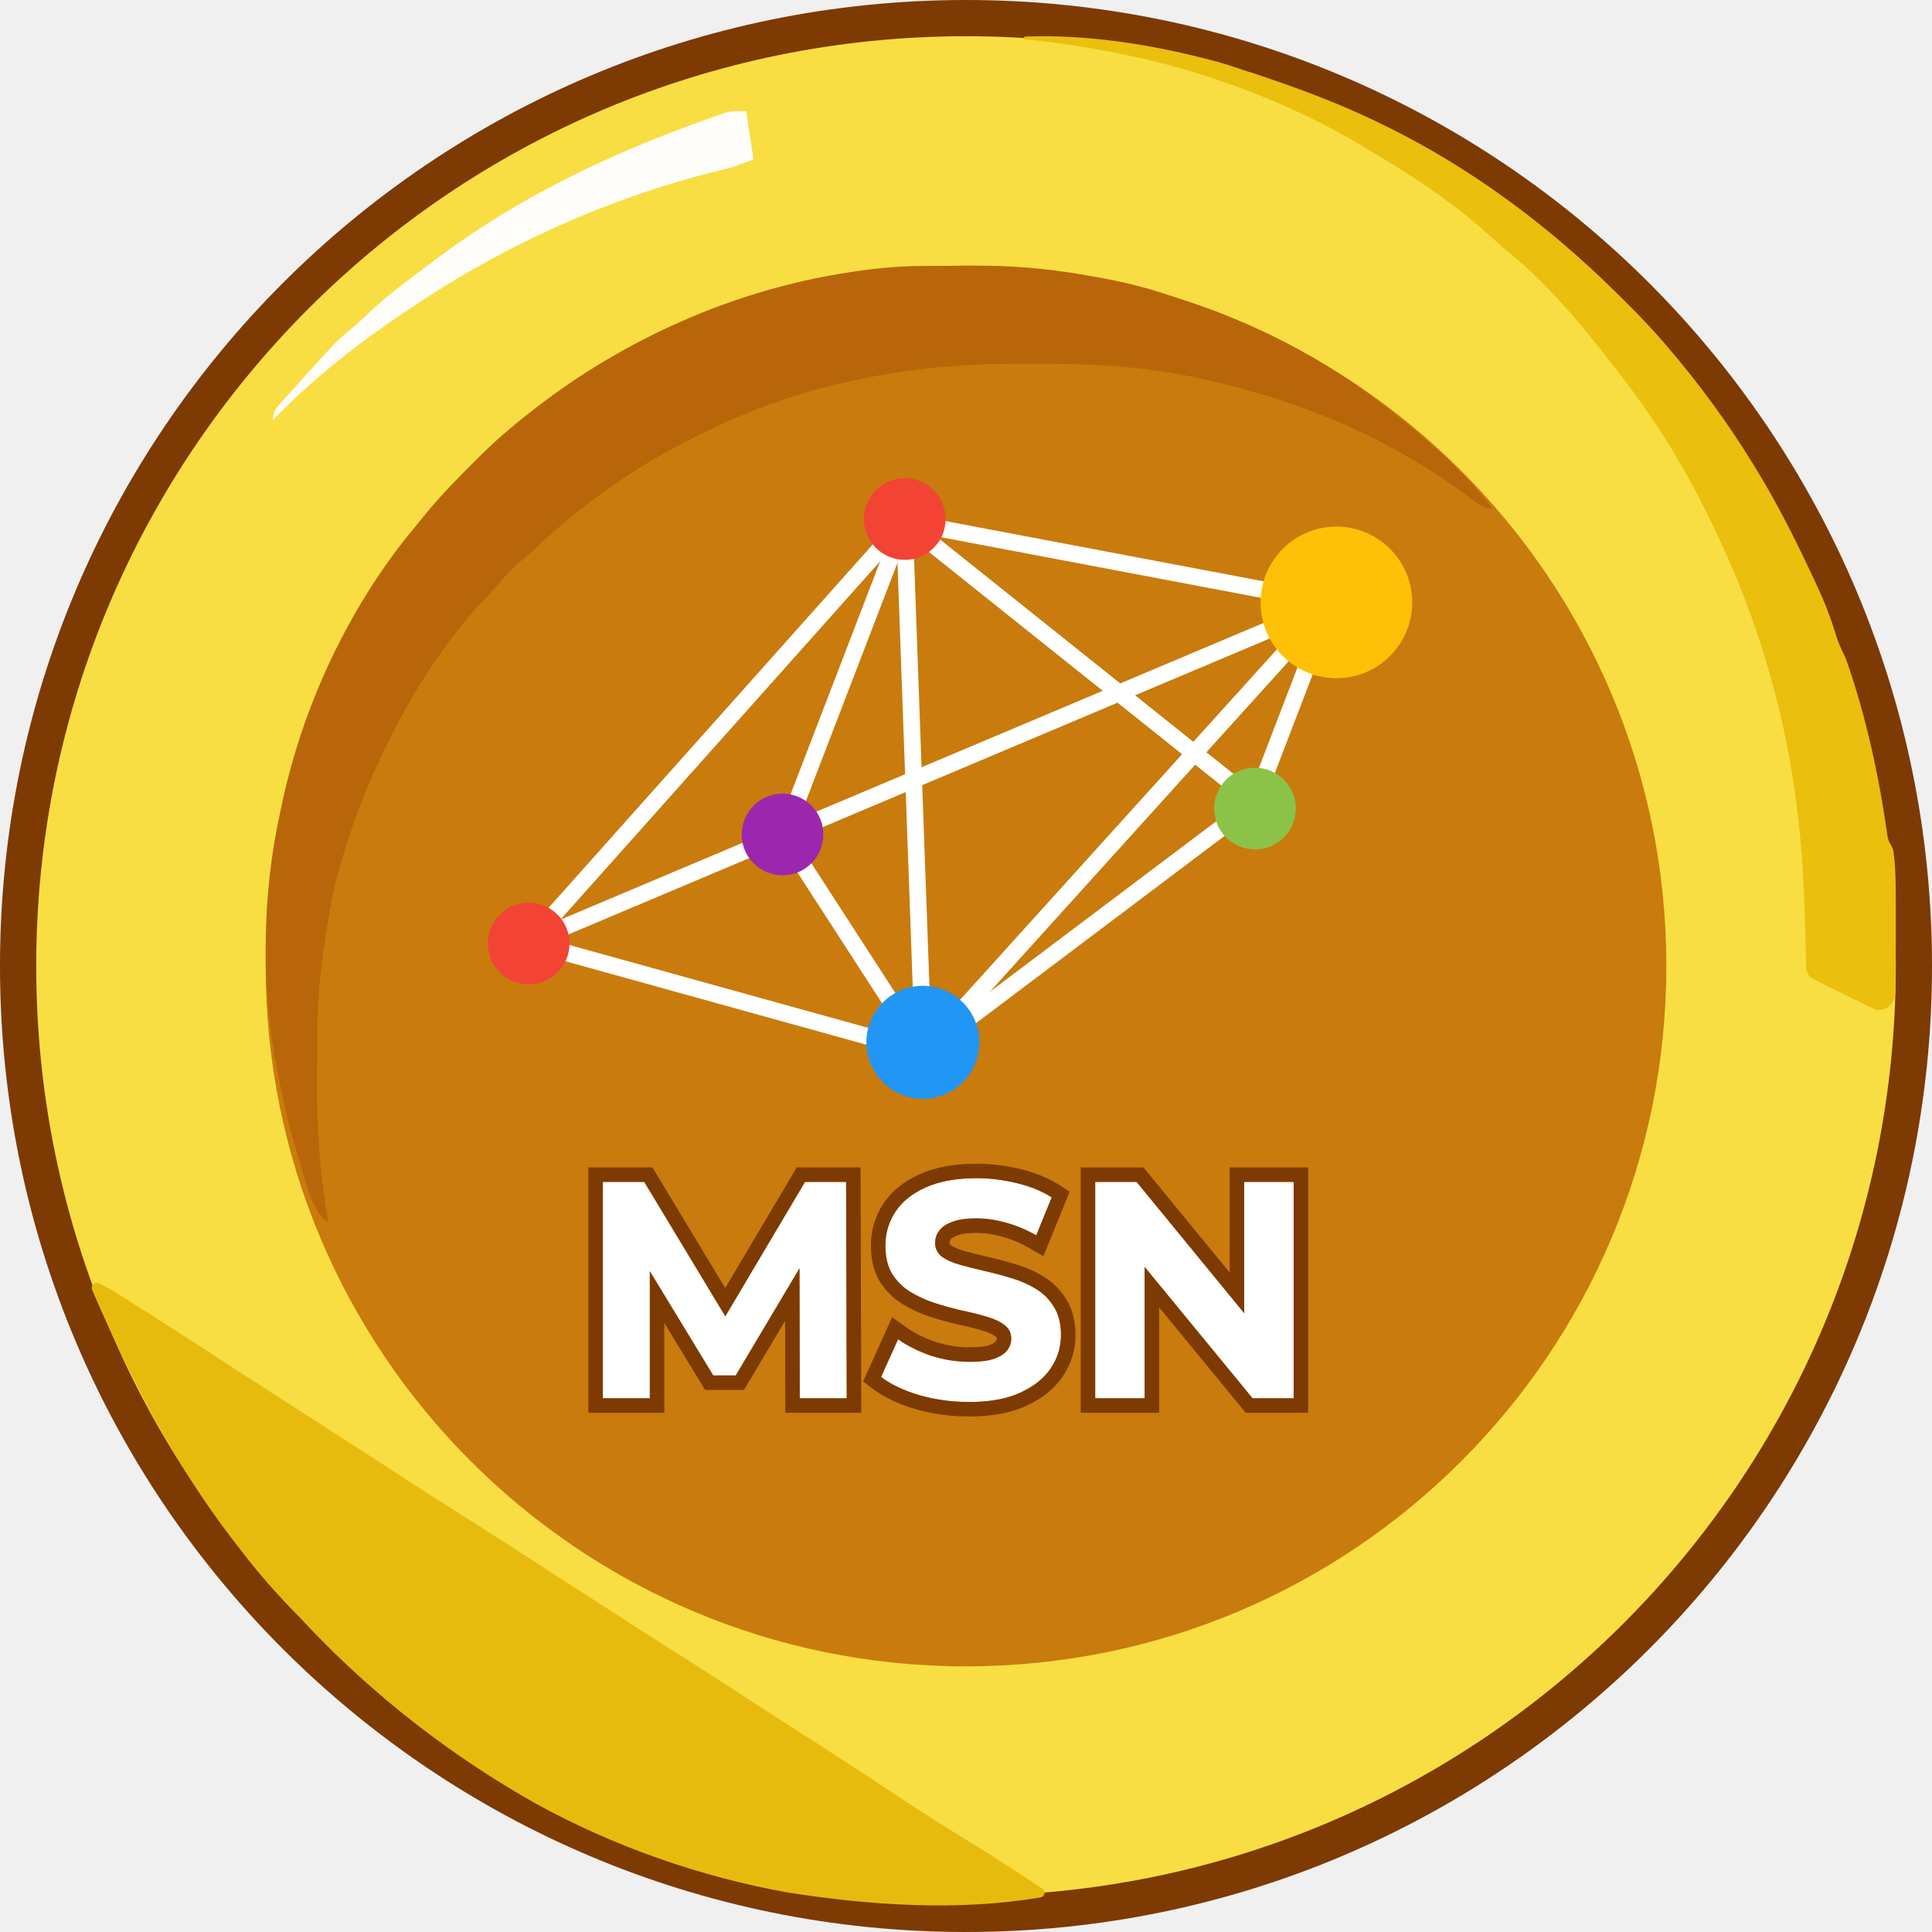
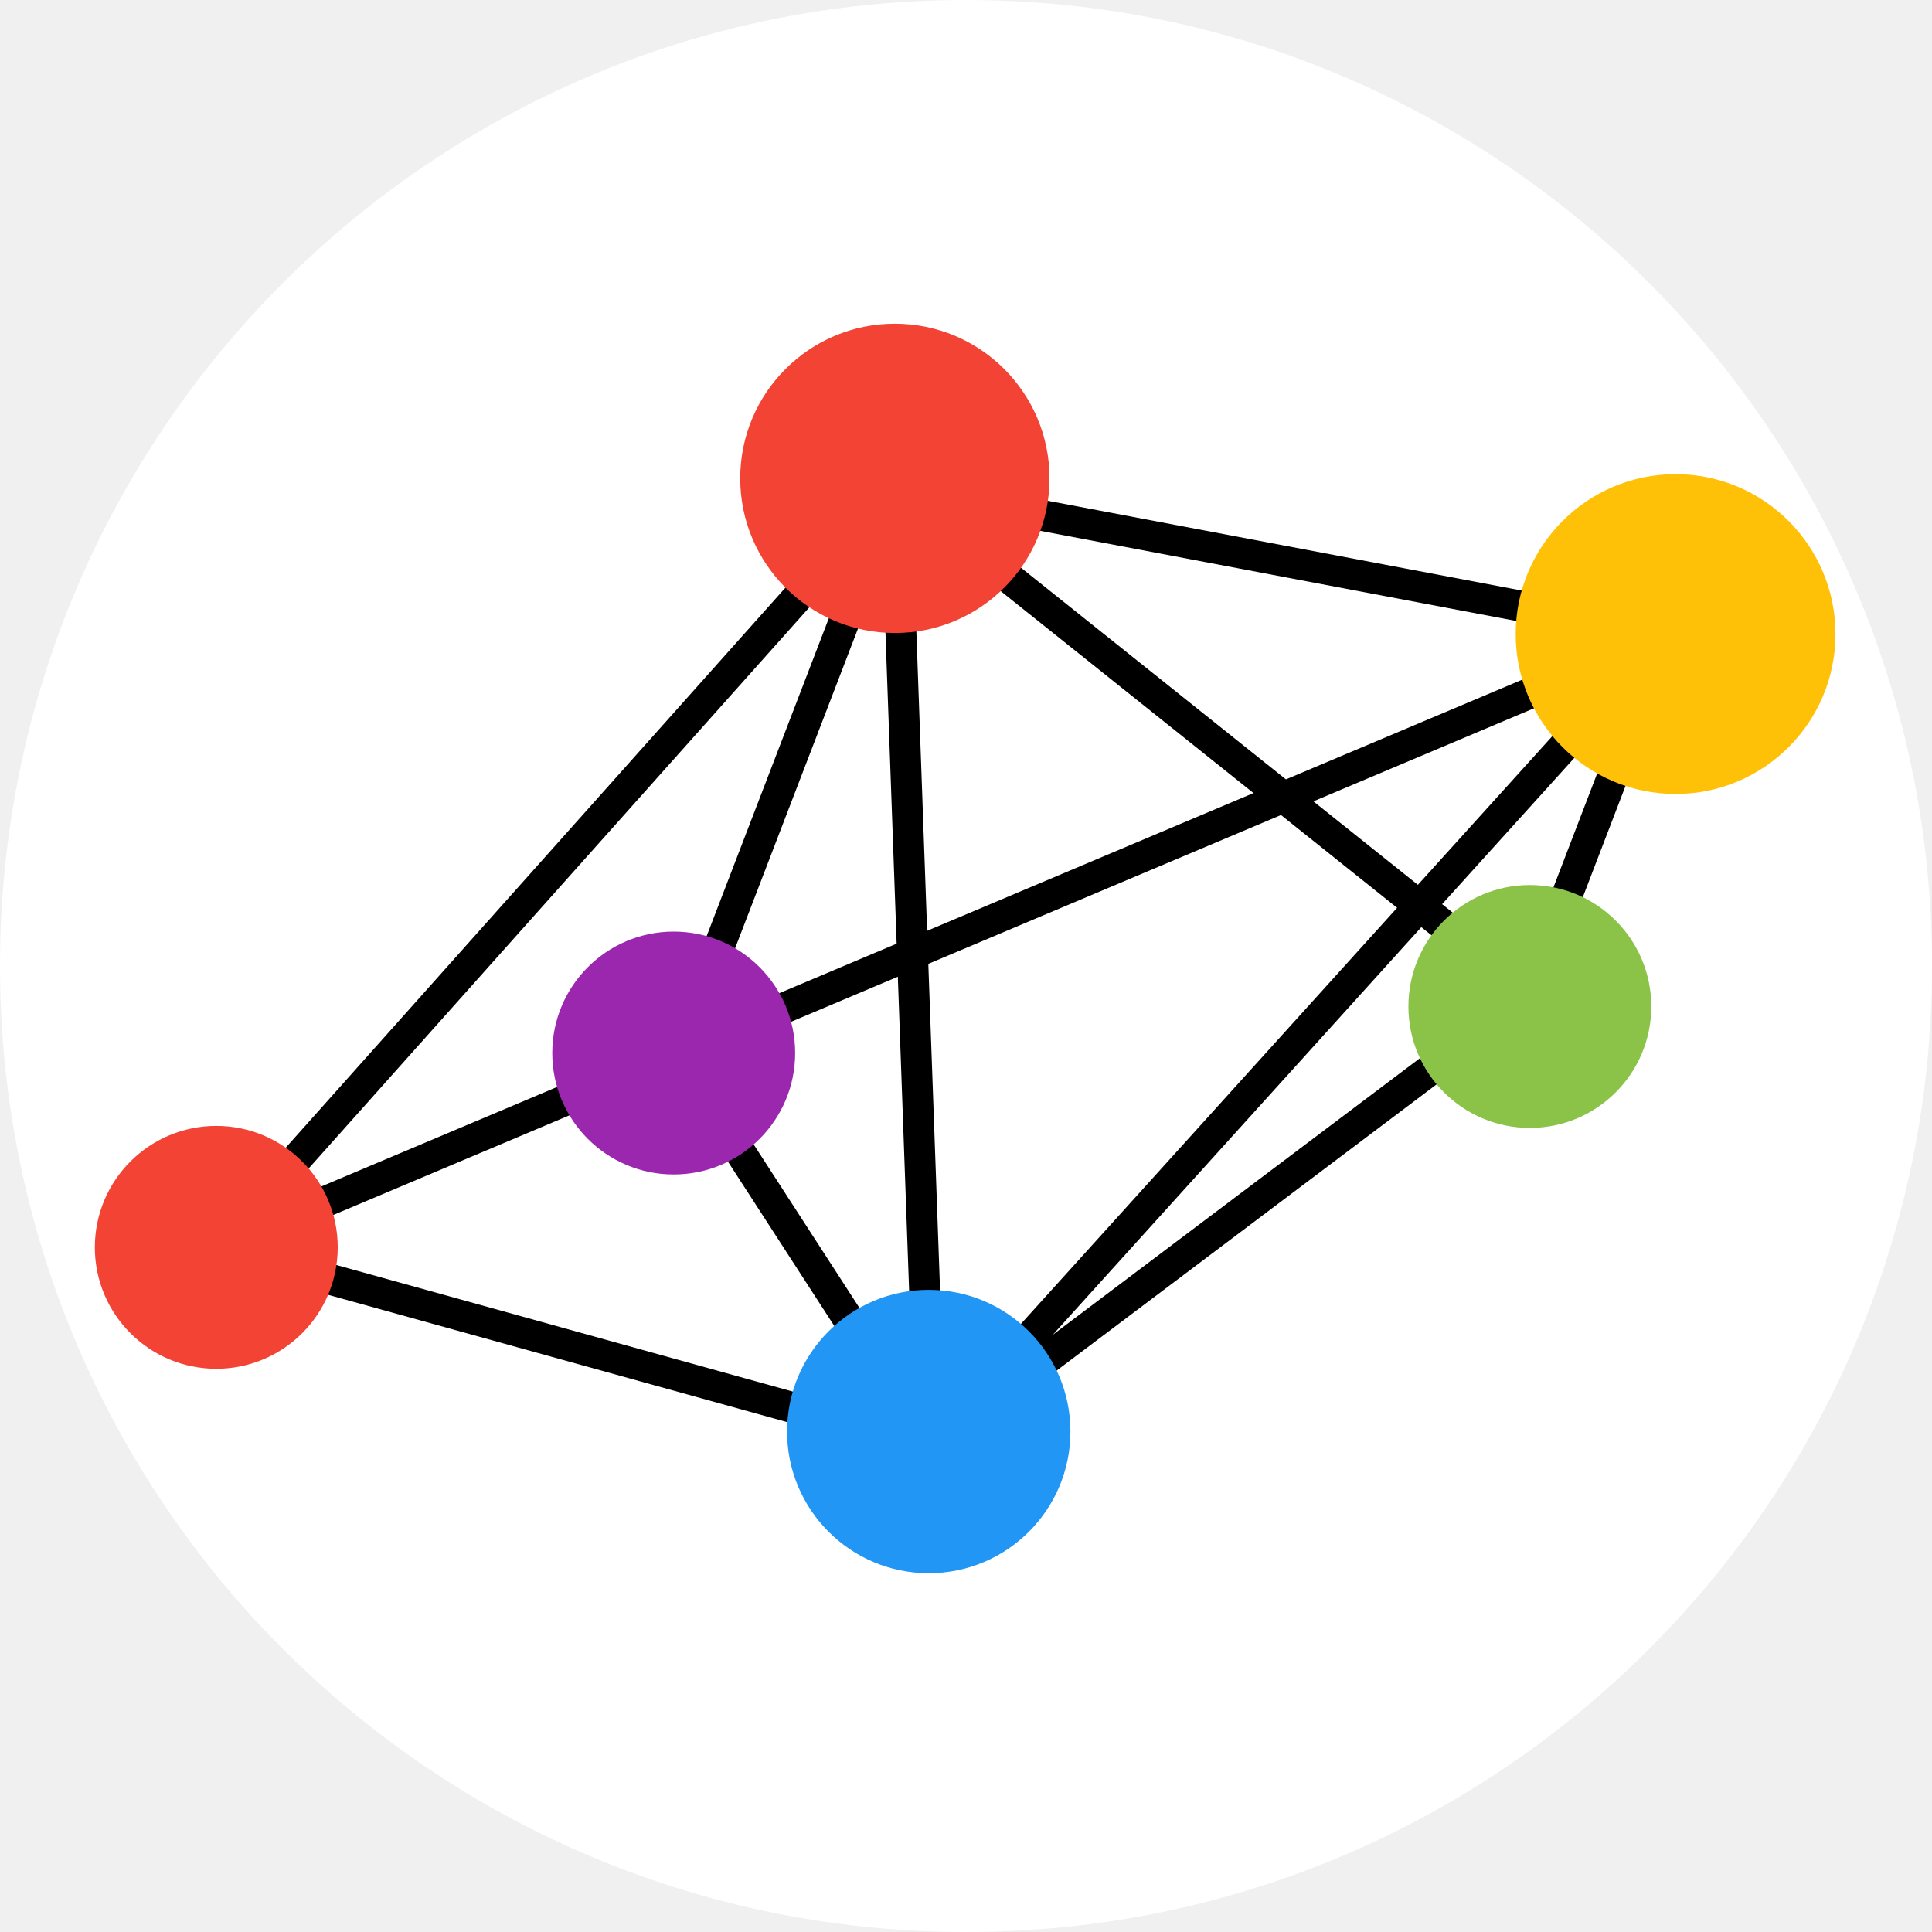
- <svg xmlns="http://www.w3.org/2000/svg" width="800" height="800" viewBox="0 0 800 800" fill="none">
-   <circle cx="400" cy="400" r="400" fill="#7D3A02" />
-   <circle cx="400" cy="400" r="385" fill="#F8DE43" />
-   <circle cx="400" cy="400" r="290" fill="#C97B0D" />
-   <path d="M383.158 110.118C384.238 110.112 385.318 110.106 386.431 110.1C388.71 110.09 390.988 110.083 393.267 110.079C396.671 110.069 400.074 110.036 403.477 110.003C418.137 109.93 432.238 111.051 446.689 113.462C447.688 113.628 448.686 113.794 449.715 113.965C461.303 115.915 472.495 118.325 483.614 122.112C485.983 122.914 488.363 123.681 490.744 124.448C524.348 135.449 555.106 152.374 582.046 175.057C583.23 176.032 584.414 177.007 585.598 177.981C597.548 187.869 608.594 198.207 618 210.552C613.607 210.552 611.412 208.214 608.086 205.659C575.464 181.429 538.707 165.894 499.034 157.178C497.353 156.8 497.353 156.8 495.638 156.413C474.411 151.917 453.089 150.522 431.421 150.637C427.656 150.654 423.893 150.637 420.129 150.617C398.638 150.597 377.45 152.516 356.408 156.917C354.515 157.31 354.515 157.31 352.585 157.711C332.094 162.171 312.18 169.041 293.356 178.189C292.07 178.805 292.07 178.805 290.758 179.435C265.966 191.429 243.525 206.772 223.463 225.462C220.946 227.786 218.393 230.018 215.764 232.215C212.359 235.128 209.431 238.271 206.527 241.668C205.125 243.275 203.677 244.844 202.198 246.382C184.328 264.991 170.046 287.621 159.057 310.775C158.597 311.705 158.138 312.635 157.664 313.593C150.867 327.701 145.329 342.71 141.079 357.754C140.843 358.529 140.606 359.304 140.362 360.102C138.064 367.889 136.689 375.743 135.467 383.747C135.132 385.94 134.785 388.131 134.437 390.322C132.517 402.619 131.397 414.667 131.347 427.122C131.338 428.951 131.338 428.951 131.329 430.818C131.319 433.392 131.312 435.966 131.308 438.54C131.298 442.386 131.265 446.232 131.232 450.077C131.159 466.51 132.323 482.437 134.735 498.692C134.945 500.152 135.156 501.612 135.366 503.072C135.506 504.039 135.647 505.005 135.792 506C128.855 502.576 125.503 484.782 123.102 477.812C119.313 465.606 116.7 453.092 114.312 440.555C114.143 439.67 113.974 438.785 113.8 437.873C108.123 406.1 108.847 369.404 115.7 337.918C115.892 336.974 116.085 336.029 116.283 335.056C124.968 292.76 144.485 250.713 172.471 217.433C173.798 215.848 175.096 214.238 176.393 212.628C182.69 204.983 189.564 197.966 196.597 190.978C197.513 190.064 198.429 189.15 199.372 188.208C205.698 181.993 212.326 176.334 219.333 170.881C220.057 170.312 220.782 169.744 221.529 169.158C258.727 140.271 304.094 120.042 350.922 112.874C351.749 112.743 352.575 112.612 353.427 112.477C363.343 110.94 373.121 110.162 383.158 110.118Z" fill="#B86609" />
-   <path d="M309 46C309.99 52.6 310.98 59.2 312 66C303.044 69.359 303.044 69.359 299.207 70.254C256.071 80.71 214.271 98.895 177 123C175.921 123.695 174.842 124.39 173.73 125.105C152.062 139.333 130.927 155.198 113 174C113 169.572 115.807 167.398 118.625 164.25C119.205 163.593 119.786 162.935 120.384 162.258C122.244 160.161 124.119 158.078 126 156C126.614 155.321 127.228 154.643 127.861 153.943C139.717 140.906 139.717 140.906 145.98 135.711C148.559 133.527 150.981 131.195 153.438 128.875C160.168 122.63 167.414 117.114 174.782 111.648C176.935 110.049 179.073 108.431 181.211 106.812C214.273 82.065 252.203 63.79 291 50C292.048 49.62 293.096 49.241 294.176 48.85C295.221 48.483 296.267 48.116 297.344 47.738C298.754 47.238 298.754 47.238 300.193 46.728C303 46 303 46 309 46Z" fill="#FEFDF9" />
-   <path d="M49.839 536.419C51.019 537.174 52.236 537.929 53.49 538.684C54.744 539.523 56.035 540.362 57.363 541.202C58.691 542.041 60.055 542.88 61.457 543.719C71.267 550.012 81.078 556.347 90.888 562.723C97.01 566.751 103.133 570.695 109.255 574.554C110.288 575.226 111.357 575.939 112.464 576.694C116.668 579.379 120.909 582.106 125.188 584.875C128.286 586.805 131.384 588.776 134.482 590.79C136.031 591.797 136.031 591.797 137.58 592.804C144.661 597.419 151.742 601.992 158.824 606.523C171.732 614.997 184.677 623.304 197.66 631.443C207.175 637.484 216.58 643.525 225.874 649.567C240.922 659.384 255.969 668.949 271.017 678.64C280.458 684.597 289.9 690.639 299.342 696.764C306.423 701.379 313.504 705.952 320.585 710.483C321.618 711.154 322.688 711.867 323.794 712.622C329.105 716.062 334.416 719.461 339.727 722.817C350.57 729.781 361.339 736.829 372.035 743.961C382.104 750.632 392.172 756.925 402.352 763.218C412.276 769.223 421.899 775.572 431.604 782.046C432.411 782.584 432.715 783.626 432.324 784.515V784.515C432.055 785.127 431.499 785.565 430.839 785.677C396.727 791.484 360.066 788.964 326.007 783.607C290.269 777.188 254.31 764.728 221.669 746.73C187.37 727.348 155.836 703.183 127.622 673.48C126.515 672.305 125.409 671.131 124.303 669.956C115.23 660.768 106.71 651.203 98.854 640.756C97.969 639.666 97.084 638.533 96.199 637.358C72.389 606.262 54.07 571.043 38.179 534.19C38.061 533.917 38 533.622 38 533.325V533.325C38 531.752 39.608 530.697 41.021 531.387C44.023 532.851 46.931 534.529 49.839 536.419Z" fill="#E7BB0E" />
-   <path d="M503.664 25.467C507.56 26.541 511.456 27.829 515.25 29.118C516.48 29.547 517.71 29.941 518.941 30.299C537.293 36.42 555.235 42.971 572.665 51.669C573.554 52.098 574.442 52.528 575.331 52.958C607.73 69.065 637.36 90.65 663.812 115.885C673.86 125.55 683.703 135.322 692.623 146.168C693.443 147.098 694.263 148.065 695.083 149.067C708.207 164.96 720.1 181.927 730.558 199.86C731.036 200.648 731.515 201.471 731.993 202.33C738.76 214.143 744.809 226.277 750.551 238.626C750.824 239.271 751.132 239.915 751.474 240.559C755.062 248.184 758.138 255.701 760.496 263.862C761.521 266.976 762.957 269.876 764.392 272.882C772.688 296.436 778.06 321.317 781.555 346.131C781.733 347.397 782.177 348.61 782.863 349.688V349.688C783.528 350.733 783.974 351.906 784.129 353.136C785 360.017 785 366.83 785 373.824C785 375.865 785 375.865 785 377.905C785 382.057 785 386.245 785 390.469C785 393.333 784.966 396.196 784.898 399.06C784.898 402.918 784.898 406.788 784.898 410.668C784.898 415.606 780.406 419.709 775.875 417.745V417.745C774.918 417.315 773.961 416.85 773.004 416.349C771.911 415.848 770.817 415.311 769.723 414.738C768.63 414.237 767.536 413.7 766.443 413.127C765.349 412.626 764.255 412.089 763.162 411.517C758.945 409.515 754.775 407.44 750.651 405.293C749.009 404.437 748.011 402.733 747.885 400.885V400.885C747.475 381.019 747.065 361.26 744.912 341.609C744.843 340.678 744.741 339.783 744.604 338.924C740.708 303.702 731.788 269.876 718.255 237.445C708.309 214.035 696.826 191.592 682.37 170.866C681.96 170.294 681.55 169.685 681.14 169.041C675.706 161.202 669.861 153.685 663.915 146.168C663.3 145.309 663.3 145.309 662.582 144.45C651.201 129.953 638.693 115.885 624.544 104.288C622.083 102.355 619.725 100.207 617.367 98.059C601.578 83.562 583.738 72.072 565.488 61.334C564.736 60.904 563.985 60.439 563.233 59.938C536.063 43.83 505.612 32.017 475.264 24.715C458.415 20.888 441.666 17.903 424.521 16.281C424.226 16.253 424 16.005 424 15.709V15.709C424 15.401 424.242 15.148 424.55 15.136C450.836 14.147 478.311 18.642 503.664 25.467Z" fill="#EABF0E" />
-   <mask id="path-8-outside-1_16_30" maskUnits="userSpaceOnUse" x="243" y="481" width="299" height="106" fill="black">
-     <rect fill="white" x="243" y="481" width="299" height="106" />
-     <path d="M249.624 579V489.4H266.776L304.92 552.632H295.832L333.336 489.4H350.36L350.616 579H331.16L331.032 519.224H334.616L304.664 569.528H295.32L264.728 519.224H269.08V579H249.624ZM401.314 580.536C394.146 580.536 387.277 579.597 380.706 577.72C374.135 575.757 368.845 573.24 364.834 570.168L371.874 554.552C375.714 557.283 380.237 559.544 385.442 561.336C390.733 563.043 396.066 563.896 401.442 563.896C405.538 563.896 408.823 563.512 411.298 562.744C413.858 561.891 415.735 560.739 416.93 559.288C418.125 557.837 418.722 556.173 418.722 554.296C418.722 551.907 417.783 550.029 415.906 548.664C414.029 547.213 411.554 546.061 408.482 545.208C405.41 544.269 401.997 543.416 398.242 542.648C394.573 541.795 390.861 540.771 387.106 539.576C383.437 538.381 380.066 536.845 376.994 534.968C373.922 533.091 371.405 530.616 369.442 527.544C367.565 524.472 366.626 520.547 366.626 515.768C366.626 510.648 367.991 505.997 370.722 501.816C373.538 497.549 377.719 494.179 383.266 491.704C388.898 489.144 395.938 487.864 404.386 487.864C410.018 487.864 415.565 488.547 421.026 489.912C426.487 491.192 431.309 493.155 435.49 495.8L429.09 511.544C424.909 509.155 420.727 507.405 416.546 506.296C412.365 505.101 408.269 504.504 404.258 504.504C400.247 504.504 396.962 504.973 394.402 505.912C391.842 506.851 390.007 508.088 388.898 509.624C387.789 511.075 387.234 512.781 387.234 514.744C387.234 517.048 388.173 518.925 390.05 520.376C391.927 521.741 394.402 522.851 397.474 523.704C400.546 524.557 403.917 525.411 407.586 526.264C411.341 527.117 415.053 528.099 418.722 529.208C422.477 530.317 425.89 531.811 428.962 533.688C432.034 535.565 434.509 538.04 436.386 541.112C438.349 544.184 439.33 548.067 439.33 552.76C439.33 557.795 437.922 562.403 435.106 566.584C432.29 570.765 428.066 574.136 422.434 576.696C416.887 579.256 409.847 580.536 401.314 580.536ZM453.499 579V489.4H470.651L523.515 553.912H515.195V489.4H535.675V579H518.651L465.659 514.488H473.979V579H453.499Z" />
-   </mask>
-   <path d="M249.624 579V489.4H266.776L304.92 552.632H295.832L333.336 489.4H350.36L350.616 579H331.16L331.032 519.224H334.616L304.664 569.528H295.32L264.728 519.224H269.08V579H249.624ZM401.314 580.536C394.146 580.536 387.277 579.597 380.706 577.72C374.135 575.757 368.845 573.24 364.834 570.168L371.874 554.552C375.714 557.283 380.237 559.544 385.442 561.336C390.733 563.043 396.066 563.896 401.442 563.896C405.538 563.896 408.823 563.512 411.298 562.744C413.858 561.891 415.735 560.739 416.93 559.288C418.125 557.837 418.722 556.173 418.722 554.296C418.722 551.907 417.783 550.029 415.906 548.664C414.029 547.213 411.554 546.061 408.482 545.208C405.41 544.269 401.997 543.416 398.242 542.648C394.573 541.795 390.861 540.771 387.106 539.576C383.437 538.381 380.066 536.845 376.994 534.968C373.922 533.091 371.405 530.616 369.442 527.544C367.565 524.472 366.626 520.547 366.626 515.768C366.626 510.648 367.991 505.997 370.722 501.816C373.538 497.549 377.719 494.179 383.266 491.704C388.898 489.144 395.938 487.864 404.386 487.864C410.018 487.864 415.565 488.547 421.026 489.912C426.487 491.192 431.309 493.155 435.49 495.8L429.09 511.544C424.909 509.155 420.727 507.405 416.546 506.296C412.365 505.101 408.269 504.504 404.258 504.504C400.247 504.504 396.962 504.973 394.402 505.912C391.842 506.851 390.007 508.088 388.898 509.624C387.789 511.075 387.234 512.781 387.234 514.744C387.234 517.048 388.173 518.925 390.05 520.376C391.927 521.741 394.402 522.851 397.474 523.704C400.546 524.557 403.917 525.411 407.586 526.264C411.341 527.117 415.053 528.099 418.722 529.208C422.477 530.317 425.89 531.811 428.962 533.688C432.034 535.565 434.509 538.04 436.386 541.112C438.349 544.184 439.33 548.067 439.33 552.76C439.33 557.795 437.922 562.403 435.106 566.584C432.29 570.765 428.066 574.136 422.434 576.696C416.887 579.256 409.847 580.536 401.314 580.536ZM453.499 579V489.4H470.651L523.515 553.912H515.195V489.4H535.675V579H518.651L465.659 514.488H473.979V579H453.499Z" fill="url(#paint0_linear_16_30)" />
-   <path d="M249.624 579H243.624V585H249.624V579ZM249.624 489.4V483.4H243.624V489.4H249.624ZM266.776 489.4L271.914 486.301L270.164 483.4H266.776V489.4ZM304.92 552.632V558.632H315.547L310.058 549.533L304.92 552.632ZM295.832 552.632L290.671 549.571L285.297 558.632H295.832V552.632ZM333.336 489.4V483.4H329.919L328.175 486.339L333.336 489.4ZM350.36 489.4L356.36 489.383L356.343 483.4H350.36V489.4ZM350.616 579V585H356.633L356.616 578.983L350.616 579ZM331.16 579L325.16 579.013L325.173 585H331.16V579ZM331.032 519.224V513.224H325.019L325.032 519.237L331.032 519.224ZM334.616 519.224L339.771 522.294L345.172 513.224H334.616V519.224ZM304.664 569.528V575.528H308.075L309.819 572.598L304.664 569.528ZM295.32 569.528L290.194 572.646L291.946 575.528H295.32V569.528ZM264.728 519.224V513.224H254.057L259.602 522.342L264.728 519.224ZM269.08 519.224H275.08V513.224H269.08V519.224ZM269.08 579V585H275.08V579H269.08ZM255.624 579V489.4H243.624V579H255.624ZM249.624 495.4H266.776V483.4H249.624V495.4ZM261.638 492.499L299.782 555.731L310.058 549.533L271.914 486.301L261.638 492.499ZM304.92 546.632H295.832V558.632H304.92V546.632ZM300.993 555.693L338.497 492.461L328.175 486.339L290.671 549.571L300.993 555.693ZM333.336 495.4H350.36V483.4H333.336V495.4ZM344.36 489.417L344.616 579.017L356.616 578.983L356.36 489.383L344.36 489.417ZM350.616 573H331.16V585H350.616V573ZM337.16 578.987L337.032 519.211L325.032 519.237L325.16 579.013L337.16 578.987ZM331.032 525.224H334.616V513.224H331.032V525.224ZM329.461 516.154L299.509 566.458L309.819 572.598L339.771 522.294L329.461 516.154ZM304.664 563.528H295.32V575.528H304.664V563.528ZM300.446 566.41L269.854 516.106L259.602 522.342L290.194 572.646L300.446 566.41ZM264.728 525.224H269.08V513.224H264.728V525.224ZM263.08 519.224V579H275.08V519.224H263.08ZM269.08 573H249.624V585H269.08V573ZM380.706 577.72L378.989 583.469L379.023 583.479L379.058 583.489L380.706 577.72ZM364.834 570.168L359.364 567.702L357.409 572.039L361.186 574.931L364.834 570.168ZM371.874 554.552L375.351 549.662L369.404 545.433L366.404 552.086L371.874 554.552ZM385.442 561.336L383.489 567.009L383.544 567.028L383.6 567.046L385.442 561.336ZM411.298 562.744L413.076 568.474L413.136 568.456L413.195 568.436L411.298 562.744ZM416.93 559.288L412.298 555.474L412.298 555.474L416.93 559.288ZM415.906 548.664L412.237 553.412L412.306 553.465L412.377 553.516L415.906 548.664ZM408.482 545.208L406.729 550.946L406.802 550.969L406.876 550.989L408.482 545.208ZM398.242 542.648L396.883 548.492L396.961 548.51L397.04 548.526L398.242 542.648ZM387.106 539.576L385.248 545.281L385.268 545.287L385.287 545.294L387.106 539.576ZM376.994 534.968L373.865 540.088L373.865 540.088L376.994 534.968ZM369.442 527.544L364.322 530.673L364.354 530.724L364.386 530.774L369.442 527.544ZM370.722 501.816L365.714 498.511L365.706 498.523L365.698 498.535L370.722 501.816ZM383.266 491.704L385.711 497.183L385.73 497.175L385.749 497.166L383.266 491.704ZM421.026 489.912L419.571 495.733L419.614 495.744L419.657 495.754L421.026 489.912ZM435.49 495.8L441.048 498.059L442.938 493.412L438.698 490.73L435.49 495.8ZM429.09 511.544L426.113 516.753L432.066 520.155L434.648 513.803L429.09 511.544ZM416.546 506.296L414.898 512.065L414.952 512.081L415.007 512.095L416.546 506.296ZM394.402 505.912L392.336 500.279L392.336 500.279L394.402 505.912ZM388.898 509.624L393.664 513.269L393.714 513.203L393.762 513.137L388.898 509.624ZM390.05 520.376L386.381 525.124L386.45 525.177L386.521 525.228L390.05 520.376ZM397.474 523.704L395.868 529.485L395.868 529.485L397.474 523.704ZM407.586 526.264L406.227 532.108L406.242 532.111L406.256 532.115L407.586 526.264ZM418.722 529.208L416.986 534.951L417.004 534.957L417.022 534.962L418.722 529.208ZM428.962 533.688L432.091 528.568L432.091 528.568L428.962 533.688ZM436.386 541.112L431.266 544.241L431.298 544.292L431.33 544.342L436.386 541.112ZM435.106 566.584L440.083 569.936L440.083 569.936L435.106 566.584ZM422.434 576.696L419.951 571.234L419.935 571.241L419.92 571.248L422.434 576.696ZM401.314 574.536C394.676 574.536 388.363 573.668 382.354 571.951L379.058 583.489C386.19 585.527 393.616 586.536 401.314 586.536V574.536ZM382.423 571.971C376.317 570.147 371.748 567.906 368.482 565.405L361.186 574.931C365.941 578.574 371.953 581.367 378.989 583.469L382.423 571.971ZM370.304 572.634L377.344 557.018L366.404 552.086L359.364 567.702L370.304 572.634ZM368.397 559.442C372.776 562.556 377.83 565.061 383.489 567.009L387.395 555.663C382.644 554.027 378.652 552.01 375.351 549.662L368.397 559.442ZM383.6 567.046C389.465 568.938 395.419 569.896 401.442 569.896V557.896C396.713 557.896 392 557.147 387.284 555.626L383.6 567.046ZM401.442 569.896C405.834 569.896 409.792 569.494 413.076 568.474L409.52 557.014C407.855 557.53 405.242 557.896 401.442 557.896V569.896ZM413.195 568.436C416.383 567.374 419.402 565.724 421.562 563.102L412.298 555.474C412.068 555.753 411.333 556.408 409.401 557.052L413.195 568.436ZM421.562 563.102C423.64 560.579 424.722 557.567 424.722 554.296H412.722C412.722 554.78 412.609 555.096 412.298 555.474L421.562 563.102ZM424.722 554.296C424.722 550.054 422.918 546.345 419.435 543.812L412.377 553.516C412.508 553.612 412.577 553.682 412.608 553.718C412.637 553.752 412.647 553.771 412.651 553.779C412.656 553.788 412.671 553.819 412.686 553.889C412.702 553.962 412.722 554.092 412.722 554.296H424.722ZM419.575 543.916C416.911 541.858 413.666 540.421 410.088 539.427L406.876 550.989C409.442 551.702 411.146 552.568 412.237 553.412L419.575 543.916ZM410.235 539.47C406.951 538.466 403.351 537.569 399.444 536.77L397.04 548.526C400.643 549.263 403.869 550.072 406.729 550.946L410.235 539.47ZM399.601 536.804C396.094 535.988 392.535 535.007 388.925 533.858L385.287 545.294C389.186 546.534 393.052 547.601 396.883 548.492L399.601 536.804ZM388.964 533.871C385.708 532.811 382.768 531.465 380.123 529.848L373.865 540.088C377.364 542.226 381.166 543.952 385.248 545.281L388.964 533.871ZM380.123 529.848C377.838 528.452 375.977 526.628 374.498 524.314L364.386 530.774C366.833 534.604 370.006 537.729 373.865 540.088L380.123 529.848ZM374.562 524.415C373.419 522.546 372.626 519.794 372.626 515.768H360.626C360.626 521.299 361.71 526.398 364.322 530.673L374.562 524.415ZM372.626 515.768C372.626 511.782 373.669 508.277 375.746 505.097L365.698 498.535C362.314 503.718 360.626 509.514 360.626 515.768H372.626ZM375.73 505.121C377.806 501.975 381.009 499.281 385.711 497.183L380.821 486.225C374.43 489.076 369.27 493.123 365.714 498.511L375.73 505.121ZM385.749 497.166C390.371 495.065 396.5 493.864 404.386 493.864V481.864C395.376 481.864 387.425 483.223 380.783 486.242L385.749 497.166ZM404.386 493.864C409.528 493.864 414.586 494.487 419.571 495.733L422.481 484.091C416.544 482.607 410.508 481.864 404.386 481.864V493.864ZM419.657 495.754C424.553 496.901 428.737 498.627 432.282 500.87L438.698 490.73C433.881 487.682 428.422 485.483 422.395 484.07L419.657 495.754ZM429.932 493.541L423.532 509.285L434.648 513.803L441.048 498.059L429.932 493.541ZM432.067 506.335C427.484 503.716 422.822 501.753 418.085 500.497L415.007 512.095C418.633 513.057 422.333 514.594 426.113 516.753L432.067 506.335ZM418.194 500.527C413.522 499.192 408.871 498.504 404.258 498.504V510.504C407.666 510.504 411.208 511.011 414.898 512.065L418.194 500.527ZM404.258 498.504C399.844 498.504 395.792 499.012 392.336 500.279L396.468 511.545C398.132 510.935 400.651 510.504 404.258 510.504V498.504ZM392.336 500.279C389.124 501.457 386.089 503.266 384.034 506.111L393.762 513.137C393.926 512.91 394.56 512.245 396.468 511.545L392.336 500.279ZM384.132 505.979C382.161 508.557 381.234 511.569 381.234 514.744H393.234C393.234 513.994 393.416 513.593 393.664 513.269L384.132 505.979ZM381.234 514.744C381.234 518.97 383.085 522.576 386.381 525.124L393.719 515.628C393.4 515.382 393.321 515.229 393.305 515.197C393.291 515.17 393.234 515.057 393.234 514.744H381.234ZM386.521 525.228C389.151 527.141 392.345 528.506 395.868 529.485L399.08 517.923C396.459 517.195 394.704 516.342 393.579 515.524L386.521 525.228ZM395.868 529.485C399.035 530.365 402.489 531.239 406.227 532.108L408.945 520.42C405.344 519.583 402.057 518.75 399.08 517.923L395.868 529.485ZM406.256 532.115C409.875 532.937 413.451 533.883 416.986 534.951L420.458 523.465C416.654 522.315 412.807 521.297 408.916 520.413L406.256 532.115ZM417.022 534.962C420.318 535.936 423.245 537.226 425.833 538.808L432.091 528.568C428.535 526.395 424.635 524.699 420.422 523.454L417.022 534.962ZM425.833 538.808C428.093 540.189 429.885 541.981 431.266 544.241L441.506 537.983C439.132 534.099 435.975 530.942 432.091 528.568L425.833 538.808ZM431.33 544.342C432.522 546.208 433.33 548.886 433.33 552.76H445.33C445.33 547.247 444.175 542.16 441.442 537.882L431.33 544.342ZM433.33 552.76C433.33 556.599 432.279 560.04 430.129 563.232L440.083 569.936C443.565 564.765 445.33 558.99 445.33 552.76H433.33ZM430.129 563.232C428.061 566.304 424.802 569.029 419.951 571.234L424.917 582.158C431.33 579.243 436.519 575.226 440.083 569.936L430.129 563.232ZM419.92 571.248C415.409 573.33 409.301 574.536 401.314 574.536V586.536C410.393 586.536 418.365 585.182 424.948 582.144L419.92 571.248ZM453.499 579H447.499V585H453.499V579ZM453.499 489.4V483.4H447.499V489.4H453.499ZM470.651 489.4L475.292 485.597L473.491 483.4H470.651V489.4ZM523.515 553.912V559.912H536.189L528.156 550.109L523.515 553.912ZM515.195 553.912H509.195V559.912H515.195V553.912ZM515.195 489.4V483.4H509.195V489.4H515.195ZM535.675 489.4H541.675V483.4H535.675V489.4ZM535.675 579V585H541.675V579H535.675ZM518.651 579L514.015 582.808L515.815 585H518.651V579ZM465.659 514.488V508.488H452.966L461.023 518.296L465.659 514.488ZM473.979 514.488H479.979V508.488H473.979V514.488ZM473.979 579V585H479.979V579H473.979ZM459.499 579V489.4H447.499V579H459.499ZM453.499 495.4H470.651V483.4H453.499V495.4ZM466.01 493.203L518.874 557.715L528.156 550.109L475.292 485.597L466.01 493.203ZM523.515 547.912H515.195V559.912H523.515V547.912ZM521.195 553.912V489.4H509.195V553.912H521.195ZM515.195 495.4H535.675V483.4H515.195V495.4ZM529.675 489.4V579H541.675V489.4H529.675ZM535.675 573H518.651V585H535.675V573ZM523.287 575.192L470.295 510.68L461.023 518.296L514.015 582.808L523.287 575.192ZM465.659 520.488H473.979V508.488H465.659V520.488ZM467.979 514.488V579H479.979V514.488H467.979ZM473.979 573H453.499V585H473.979V573Z" fill="#7D3A02" mask="url(#path-8-outside-1_16_30)" />
-   <path d="M368.472 222.708L219.214 389.991" stroke="white" stroke-width="6.923" />
-   <path d="M532.11 257.946L219.214 389.991" stroke="white" stroke-width="6.923" />
-   <path d="M370.7 432.318L218.809 390.193" stroke="white" stroke-width="6.923" />
-   <path d="M372.524 221.088L323.716 348.069" stroke="white" stroke-width="6.923" />
-   <path d="M378.195 429.077L324.729 346.448" stroke="white" stroke-width="6.923" />
-   <path d="M372.119 215.618L532.516 245.997" stroke="white" stroke-width="6.923" />
-   <path d="M371.714 213.796L519.758 332.069" stroke="white" stroke-width="6.923" />
-   <path d="M543.453 269.895L519.353 332.676" stroke="white" stroke-width="6.923" />
-   <path d="M374.348 212.38L382.449 437.585" stroke="white" stroke-width="6.923" />
-   <path d="M537.984 263.819L381.434 436.976" stroke="white" stroke-width="6.923" />
-   <path d="M509.226 340.171L388.523 431.103" stroke="white" stroke-width="6.923" />
-   <circle cx="553.375" cy="249.441" r="31.391" fill="#FFC107" />
-   <circle cx="382.142" cy="431.609" r="23.391" fill="#2196F4" />
-   <circle cx="374.651" cy="214.911" r="16.911" fill="#F34335" />
-   <circle cx="324.021" cy="345.539" r="16.911" fill="#9C27AF" />
-   <circle cx="218.911" cy="390.7" r="16.911" fill="#F34335" />
-   <circle cx="519.656" cy="334.806" r="16.911" fill="#8BC349" />
+ <svg xmlns="http://www.w3.org/2000/svg" width="937" height="937" viewBox="0 0 937 937" fill="none">
+   <g filter="url(#filter0_b_1103_578)">
+     <rect width="937" height="937" rx="468.5" fill="white" />
+     <path d="M421.69 250.59L105.727 604.708" stroke="black" stroke-width="15" />
+     <path d="M768.091 325.184L105.727 604.706" stroke="black" stroke-width="15" />
+     <path d="M426.396 694.309L104.859 605.137" stroke="black" stroke-width="15" />
+     <path d="M430.258 247.16L326.938 515.965" stroke="black" stroke-width="15" />
+     <path d="M442.267 687.456L329.086 512.539" stroke="black" stroke-width="15" />
+     <path d="M429.414 235.59L768.956 299.897" stroke="black" stroke-width="15" />
+     <path d="M428.555 231.727L741.945 482.096" stroke="black" stroke-width="15" />
+     <path d="M792.103 350.48L741.086 483.383" stroke="black" stroke-width="15" />
+     <path d="M434.133 228.723L451.281 705.454" stroke="black" stroke-width="15" />
+     <path d="M780.514 337.617L449.117 704.169" stroke="black" stroke-width="15" />
+     <path d="M719.647 499.242L464.133 691.735" stroke="black" stroke-width="15" />
+     <circle cx="812.642" cy="307.517" r="77.548" fill="#FFC107" />
+     <circle cx="450.432" cy="694.272" r="68.713" fill="#2196F4" />
+     <circle cx="434.717" cy="233.897" r="58.897" fill="#F34335" />
+     <circle cx="434" cy="232" r="75" fill="#F34335" />
+     <circle cx="326.741" cy="510.71" r="58.897" fill="#9C27AF" />
+     <circle cx="104.897" cy="604.948" r="58.897" fill="#F34335" />
+     <circle cx="741.96" cy="488.131" r="58.897" fill="#8BC349" />
+   </g>
  <defs>
-     <linearGradient id="paint0_linear_16_30" x1="-111.993" y1="825.192" x2="883.247" y2="247.968" gradientUnits="userSpaceOnUse">
-       <stop offset="1" stop-color="white" />
-     </linearGradient>
+     <filter id="filter0_b_1103_578" x="-4" y="-4" width="945" height="945" filterUnits="userSpaceOnUse" color-interpolation-filters="sRGB">
+       <feFlood flood-opacity="0" result="BackgroundImageFix" />
+       <feGaussianBlur in="BackgroundImageFix" stdDeviation="2" />
+       <feComposite in2="SourceAlpha" operator="in" result="effect1_backgroundBlur_1103_578" />
+       <feBlend mode="normal" in="SourceGraphic" in2="effect1_backgroundBlur_1103_578" result="shape" />
+     </filter>
  </defs>
</svg>
